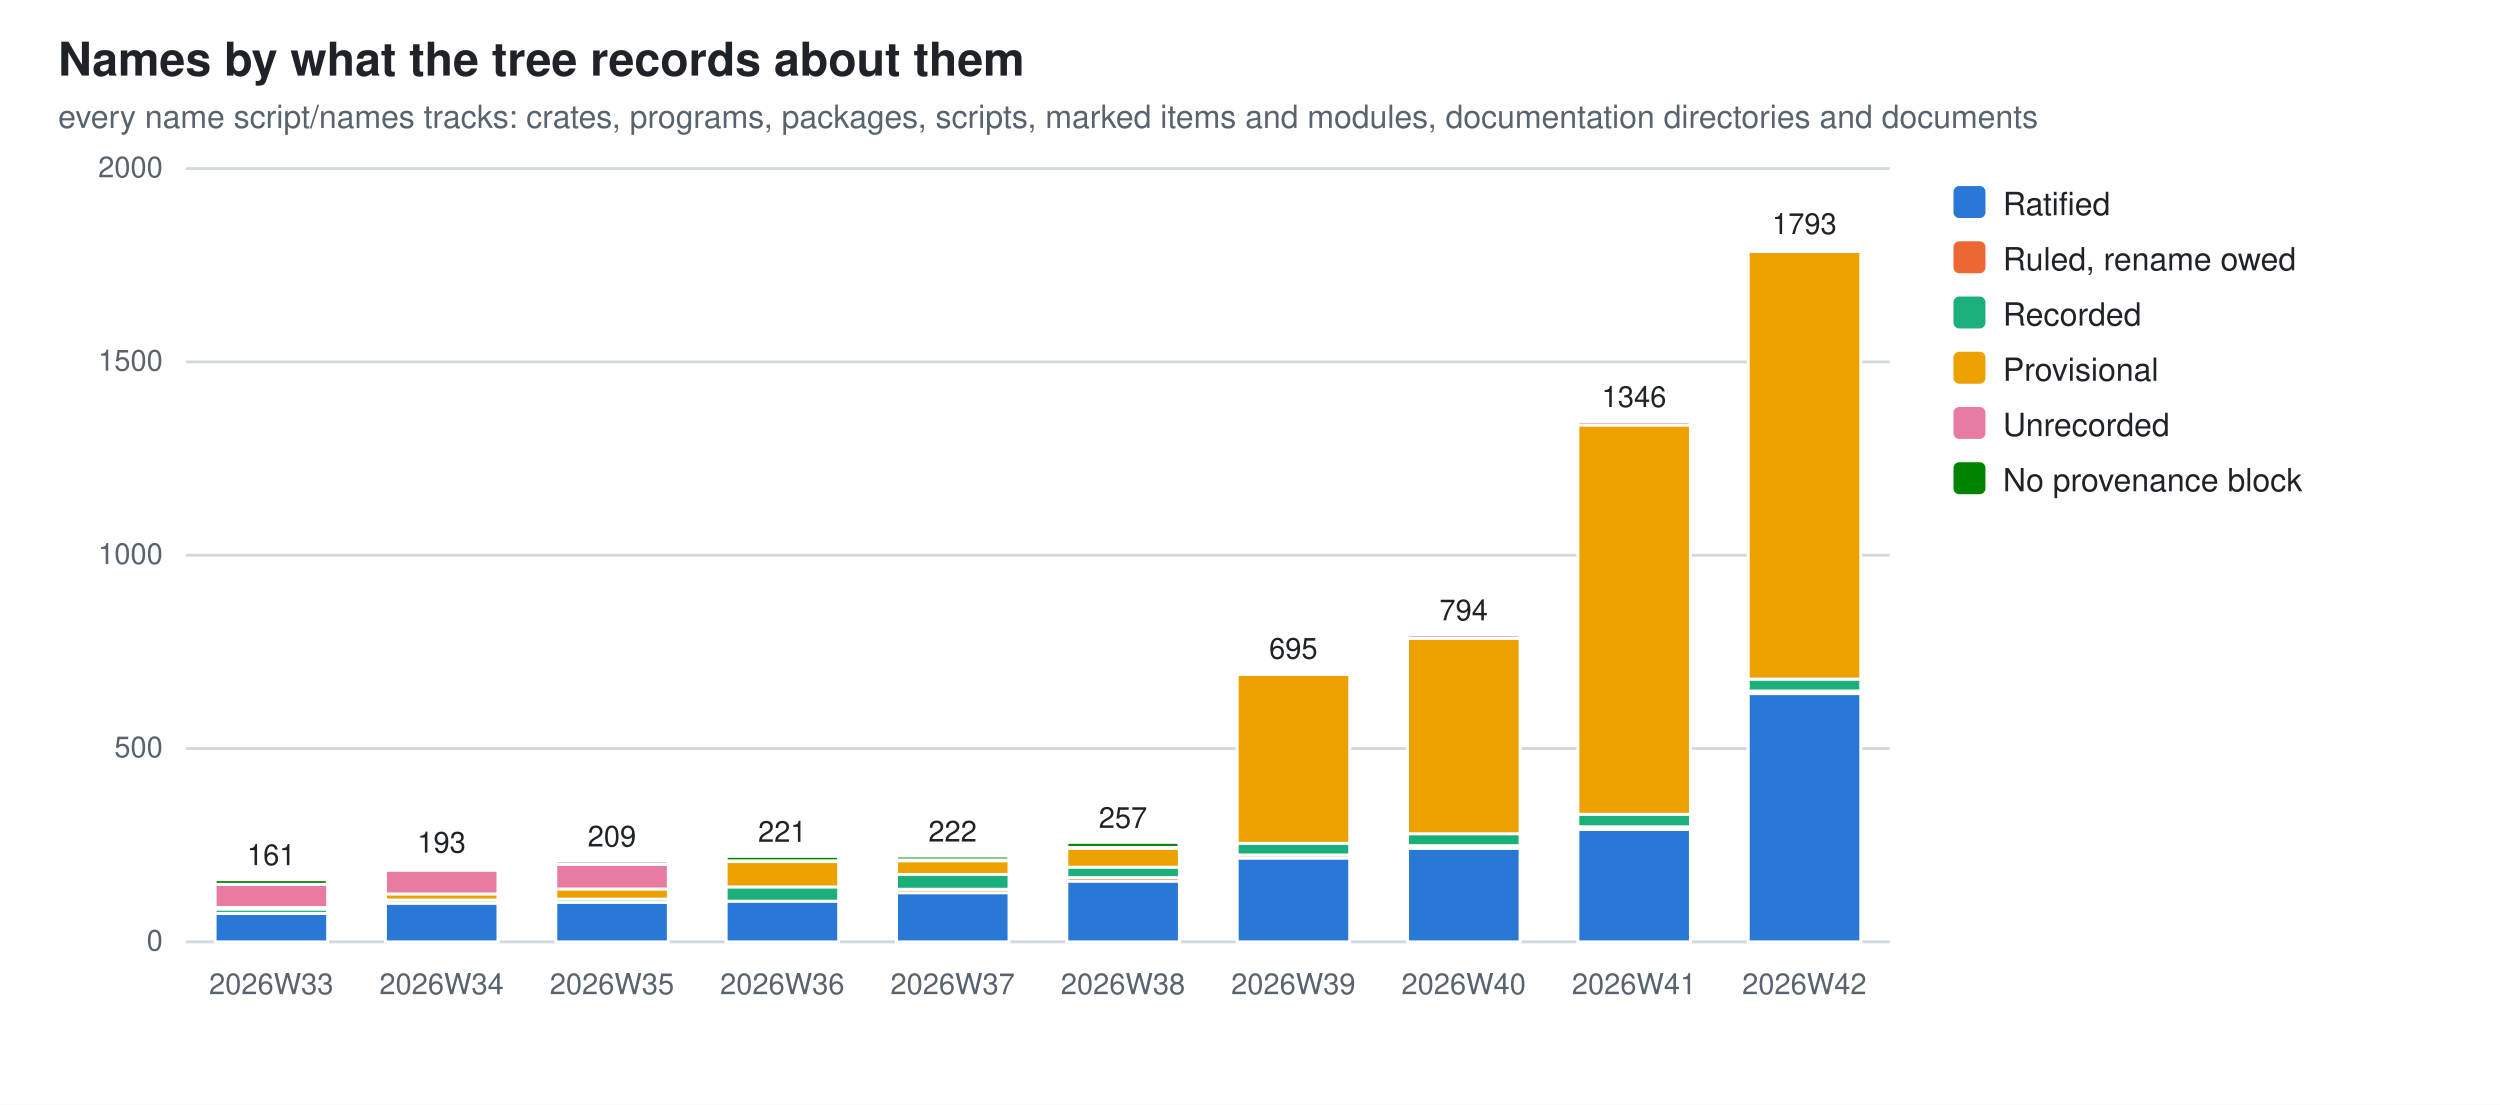
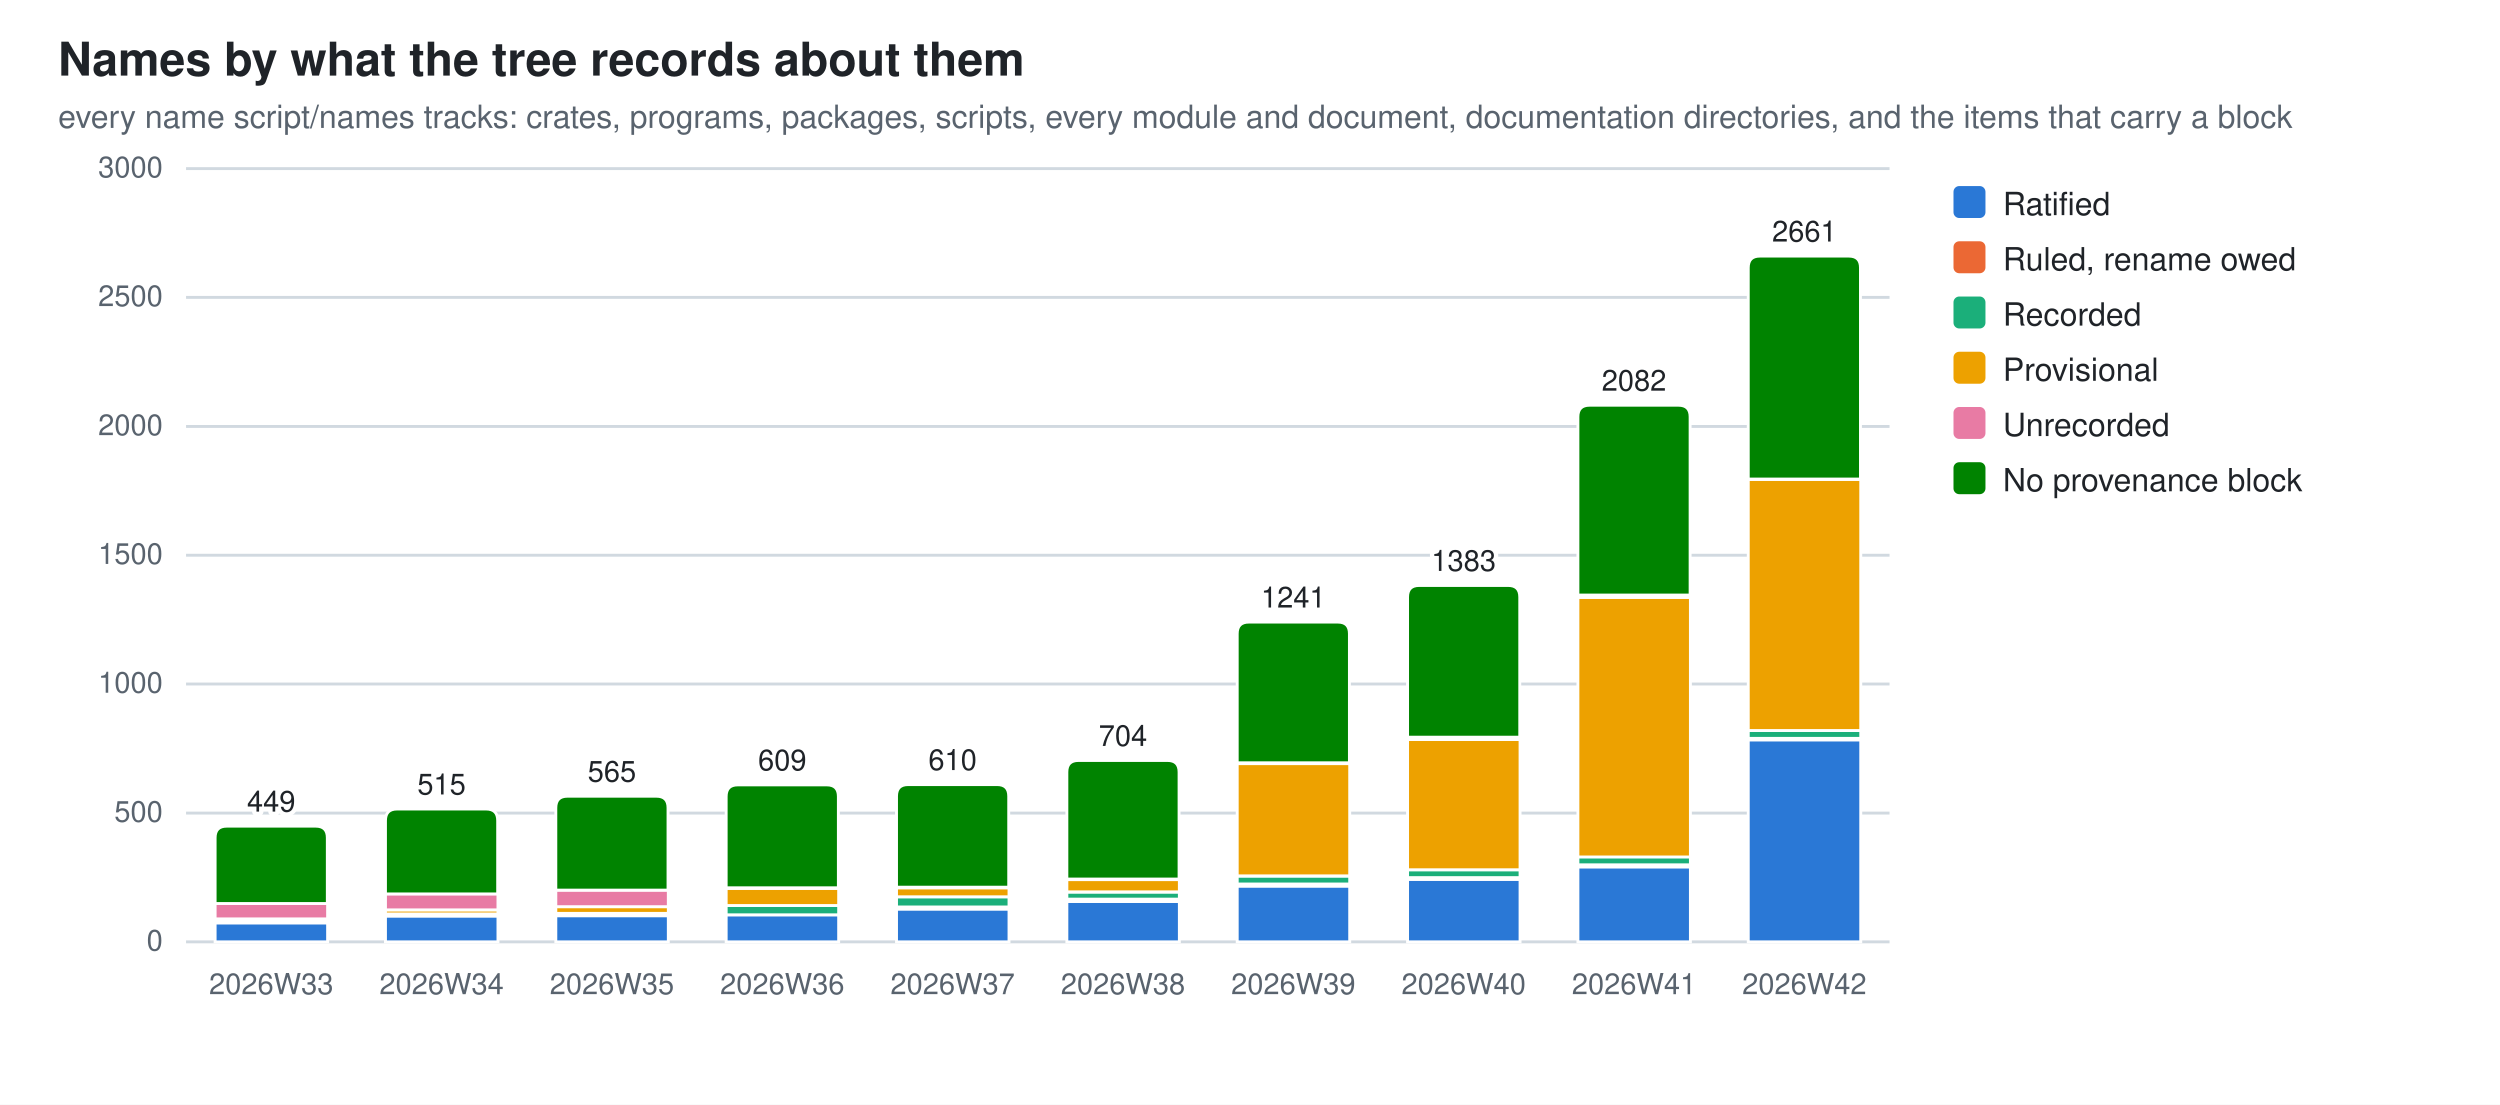
<svg xmlns="http://www.w3.org/2000/svg" width="860" height="380" viewBox="0 0 860 380" role="img" aria-label="Names by what the tree records about them">
  <style>
  .bg{fill:#ffffff} .fg{fill:#1f2328} .mut{fill:#59636e} .grid{stroke:#d1d9e0}
  .seg{stroke:#ffffff;stroke-width:1}
  .val{paint-order:stroke;stroke:#ffffff;stroke-width:3px;stroke-linejoin:round}
  .s0{fill:#2a78d6}  .s1{fill:#eb6834}  .s2{fill:#1baf7a}  .s3{fill:#eda100}  .s4{fill:#e87ba4}  .s5{fill:#008300}
  @media (prefers-color-scheme: dark){
    .bg{fill:#0d1117} .fg{fill:#e6edf3} .mut{fill:#9198a1} .grid{stroke:#30363d}
    .seg{stroke:#0d1117} .val{stroke:#0d1117} .s0{fill:#3987e5} .s1{fill:#d95926} .s2{fill:#199e70} .s3{fill:#c98500} .s4{fill:#d55181} .s5{fill:#008300}}
  text{font-family:-apple-system,BlinkMacSystemFont,"Segoe UI",Helvetica,Arial,sans-serif}
</style>
  <rect class="bg" width="860" height="380" />
  <text class="fg" x="20" y="26" font-size="16" font-weight="600">Names by what the tree records about them</text>
-   <text class="mut" x="20" y="44" font-size="11">every name script/names tracks: crates, programs, packages, scripts, marked items and modules, documentation directories and documents</text>
+   <text class="mut" x="20" y="44" font-size="11">every name script/names tracks: crates, programs, packages, scripts, every module and document, documentation directories, and the items that carry a block</text>
  <line class="grid" x1="64" y1="324.0" x2="650.0" y2="324.0" stroke-width="1" />
  <text class="mut" x="56" y="327.0" font-size="10" text-anchor="end">0</text>
-   <line class="grid" x1="64" y1="257.5" x2="650.0" y2="257.5" stroke-width="1" />
-   <text class="mut" x="56" y="260.5" font-size="10" text-anchor="end">500</text>
+   <line class="grid" x1="64" y1="279.7" x2="650.0" y2="279.7" stroke-width="1" />
+   <text class="mut" x="56" y="282.7" font-size="10" text-anchor="end">500</text>
+   <line class="grid" x1="64" y1="235.3" x2="650.0" y2="235.3" stroke-width="1" />
+   <text class="mut" x="56" y="238.3" font-size="10" text-anchor="end">1000</text>
  <line class="grid" x1="64" y1="191.0" x2="650.0" y2="191.0" stroke-width="1" />
-   <text class="mut" x="56" y="194.0" font-size="10" text-anchor="end">1000</text>
-   <line class="grid" x1="64" y1="124.5" x2="650.0" y2="124.5" stroke-width="1" />
-   <text class="mut" x="56" y="127.5" font-size="10" text-anchor="end">1500</text>
+   <text class="mut" x="56" y="194.0" font-size="10" text-anchor="end">1500</text>
+   <line class="grid" x1="64" y1="146.7" x2="650.0" y2="146.7" stroke-width="1" />
+   <text class="mut" x="56" y="149.7" font-size="10" text-anchor="end">2000</text>
+   <line class="grid" x1="64" y1="102.3" x2="650.0" y2="102.3" stroke-width="1" />
+   <text class="mut" x="56" y="105.3" font-size="10" text-anchor="end">2500</text>
  <line class="grid" x1="64" y1="58.0" x2="650.0" y2="58.0" stroke-width="1" />
-   <text class="mut" x="56" y="61.0" font-size="10" text-anchor="end">2000</text>
-   <rect class="seg s0" x="74.0" y="314.2" width="38.7" height="9.8" />
-   <rect class="seg s2" x="74.0" y="312.7" width="38.7" height="1.5" />
-   <rect class="seg s3" x="74.0" y="312.2" width="38.7" height="0.5" />
-   <rect class="seg s4" x="74.0" y="304.2" width="38.7" height="8.0" />
-   <path class="seg s5" d="M74.0,304.2 V303.4 Q74.0,302.6 74.8,302.6 H111.8 Q112.6,302.6 112.6,303.4 V304.2 Z" />
+   <text class="mut" x="56" y="61.0" font-size="10" text-anchor="end">3000</text>
+   <rect class="seg s0" x="74.0" y="317.4" width="38.7" height="6.6" />
+   <rect class="seg s2" x="74.0" y="316.5" width="38.7" height="1.0" />
+   <rect class="seg s3" x="74.0" y="316.1" width="38.7" height="0.4" />
+   <rect class="seg s4" x="74.0" y="310.8" width="38.7" height="5.3" />
+   <path class="seg s5" d="M74.0,310.8 V288.2 Q74.0,284.2 78.0,284.2 H108.6 Q112.6,284.2 112.6,288.2 V310.8 Z" />
  <text class="mut" x="93.3" y="342" font-size="10" text-anchor="middle">2026W33</text>
-   <text class="fg val" x="93.3" y="297.6" font-size="10" text-anchor="middle">161</text>
-   <rect class="seg s0" x="132.6" y="310.7" width="38.7" height="13.3" />
-   <rect class="seg s2" x="132.6" y="309.6" width="38.7" height="1.1" />
-   <rect class="seg s3" x="132.6" y="307.5" width="38.7" height="2.1" />
-   <rect class="seg s4" x="132.6" y="299.3" width="38.7" height="8.2" />
-   <path class="seg s5" d="M132.6,299.3 V298.8 Q132.6,298.3 133.0,298.3 H170.8 Q171.2,298.3 171.2,298.8 V299.3 Z" />
+   <text class="fg val" x="93.3" y="279.2" font-size="10" text-anchor="middle">449</text>
+   <rect class="seg s0" x="132.6" y="315.1" width="38.7" height="8.9" />
+   <rect class="seg s2" x="132.6" y="314.4" width="38.7" height="0.7" />
+   <rect class="seg s3" x="132.6" y="313.0" width="38.7" height="1.4" />
+   <rect class="seg s4" x="132.6" y="307.5" width="38.7" height="5.5" />
+   <path class="seg s5" d="M132.6,307.5 V282.3 Q132.6,278.3 136.6,278.3 H167.2 Q171.2,278.3 171.2,282.3 V307.5 Z" />
  <text class="mut" x="151.9" y="342" font-size="10" text-anchor="middle">2026W34</text>
-   <text class="fg val" x="151.9" y="293.3" font-size="10" text-anchor="middle">193</text>
-   <rect class="seg s0" x="191.2" y="310.4" width="38.7" height="13.6" />
-   <rect class="seg s2" x="191.2" y="309.2" width="38.7" height="1.2" />
-   <rect class="seg s3" x="191.2" y="305.8" width="38.7" height="3.5" />
-   <rect class="seg s4" x="191.2" y="297.3" width="38.7" height="8.5" />
-   <path class="seg s5" d="M191.2,297.3 V296.7 Q191.2,296.2 191.7,296.2 H229.3 Q229.8,296.2 229.8,296.7 V297.3 Z" />
+   <text class="fg val" x="151.9" y="273.3" font-size="10" text-anchor="middle">515</text>
+   <rect class="seg s0" x="191.2" y="315.0" width="38.7" height="9.0" />
+   <rect class="seg s2" x="191.2" y="314.2" width="38.7" height="0.8" />
+   <rect class="seg s3" x="191.2" y="311.9" width="38.7" height="2.3" />
+   <rect class="seg s4" x="191.2" y="306.2" width="38.7" height="5.7" />
+   <path class="seg s5" d="M191.2,306.2 V277.9 Q191.2,273.9 195.2,273.9 H225.8 Q229.8,273.9 229.8,277.9 V306.2 Z" />
  <text class="mut" x="210.5" y="342" font-size="10" text-anchor="middle">2026W35</text>
-   <text class="fg val" x="210.5" y="291.2" font-size="10" text-anchor="middle">209</text>
-   <rect class="seg s0" x="249.8" y="310.0" width="38.7" height="14.0" />
-   <rect class="seg s2" x="249.8" y="305.1" width="38.7" height="4.9" />
-   <rect class="seg s3" x="249.8" y="296.3" width="38.7" height="8.8" />
-   <rect class="seg s4" x="249.8" y="296.1" width="38.7" height="0.3" />
-   <path class="seg s5" d="M249.8,296.1 V295.3 Q249.8,294.6 250.5,294.6 H287.7 Q288.4,294.6 288.4,295.3 V296.1 Z" />
+   <text class="fg val" x="210.5" y="268.9" font-size="10" text-anchor="middle">565</text>
+   <rect class="seg s0" x="249.8" y="314.7" width="38.7" height="9.3" />
+   <rect class="seg s2" x="249.8" y="311.4" width="38.7" height="3.3" />
+   <rect class="seg s3" x="249.8" y="305.6" width="38.7" height="5.9" />
+   <rect class="seg s4" x="249.8" y="305.4" width="38.7" height="0.2" />
+   <path class="seg s5" d="M249.8,305.4 V274.0 Q249.8,270.0 253.8,270.0 H284.4 Q288.4,270.0 288.4,274.0 V305.4 Z" />
  <text class="mut" x="269.1" y="342" font-size="10" text-anchor="middle">2026W36</text>
-   <text class="fg val" x="269.1" y="289.6" font-size="10" text-anchor="middle">221</text>
-   <rect class="seg s0" x="308.4" y="307.1" width="38.7" height="16.9" />
-   <rect class="seg s1" x="308.4" y="305.9" width="38.7" height="1.2" />
-   <rect class="seg s2" x="308.4" y="300.7" width="38.7" height="5.2" />
-   <rect class="seg s3" x="308.4" y="296.1" width="38.7" height="4.7" />
-   <rect class="seg s4" x="308.4" y="295.8" width="38.7" height="0.3" />
-   <path class="seg s5" d="M308.4,295.8 V295.1 Q308.4,294.5 309.0,294.5 H346.4 Q347.0,294.5 347.0,295.1 V295.8 Z" />
+   <text class="fg val" x="269.1" y="265.0" font-size="10" text-anchor="middle">609</text>
+   <rect class="seg s0" x="308.4" y="312.7" width="38.7" height="11.3" />
+   <rect class="seg s1" x="308.4" y="311.9" width="38.7" height="0.8" />
+   <rect class="seg s2" x="308.4" y="308.5" width="38.7" height="3.5" />
+   <rect class="seg s3" x="308.4" y="305.4" width="38.7" height="3.1" />
+   <rect class="seg s4" x="308.4" y="305.2" width="38.7" height="0.2" />
+   <path class="seg s5" d="M308.4,305.2 V273.9 Q308.4,269.9 312.4,269.9 H343.0 Q347.0,269.9 347.0,273.9 V305.2 Z" />
  <text class="mut" x="327.7" y="342" font-size="10" text-anchor="middle">2026W37</text>
-   <text class="fg val" x="327.7" y="289.5" font-size="10" text-anchor="middle">222</text>
-   <rect class="seg s0" x="367.0" y="303.1" width="38.7" height="20.9" />
-   <rect class="seg s1" x="367.0" y="301.9" width="38.7" height="1.2" />
-   <rect class="seg s2" x="367.0" y="298.3" width="38.7" height="3.6" />
-   <rect class="seg s3" x="367.0" y="291.8" width="38.7" height="6.5" />
-   <rect class="seg s4" x="367.0" y="291.5" width="38.7" height="0.3" />
-   <path class="seg s5" d="M367.0,291.5 V290.7 Q367.0,289.8 367.8,289.8 H404.8 Q405.6,289.8 405.6,290.7 V291.5 Z" />
+   <text class="fg val" x="327.7" y="264.9" font-size="10" text-anchor="middle">610</text>
+   <rect class="seg s0" x="367.0" y="310.1" width="38.7" height="13.9" />
+   <rect class="seg s1" x="367.0" y="309.3" width="38.7" height="0.8" />
+   <rect class="seg s2" x="367.0" y="306.9" width="38.7" height="2.4" />
+   <rect class="seg s3" x="367.0" y="302.5" width="38.7" height="4.3" />
+   <rect class="seg s4" x="367.0" y="302.4" width="38.7" height="0.2" />
+   <path class="seg s5" d="M367.0,302.4 V265.6 Q367.0,261.6 371.0,261.6 H401.6 Q405.6,261.6 405.6,265.6 V302.4 Z" />
  <text class="mut" x="386.3" y="342" font-size="10" text-anchor="middle">2026W38</text>
-   <text class="fg val" x="386.3" y="284.8" font-size="10" text-anchor="middle">257</text>
-   <rect class="seg s0" x="425.6" y="295.1" width="38.7" height="28.9" />
-   <rect class="seg s1" x="425.6" y="294.1" width="38.7" height="1.1" />
-   <rect class="seg s2" x="425.6" y="290.1" width="38.7" height="4.0" />
-   <rect class="seg s3" x="425.6" y="232.0" width="38.7" height="58.1" />
-   <path class="seg s4" d="M425.6,232.0 V231.8 Q425.6,231.6 425.8,231.6 H464.0 Q464.2,231.6 464.2,231.8 V232.0 Z" />
+   <text class="fg val" x="386.3" y="256.6" font-size="10" text-anchor="middle">704</text>
+   <rect class="seg s0" x="425.6" y="304.8" width="38.7" height="19.2" />
+   <rect class="seg s1" x="425.6" y="304.1" width="38.7" height="0.7" />
+   <rect class="seg s2" x="425.6" y="301.4" width="38.7" height="2.7" />
+   <rect class="seg s3" x="425.6" y="262.6" width="38.7" height="38.7" />
+   <rect class="seg s4" x="425.6" y="262.4" width="38.7" height="0.3" />
+   <path class="seg s5" d="M425.6,262.4 V218.0 Q425.6,214.0 429.6,214.0 H460.2 Q464.2,214.0 464.2,218.0 V262.4 Z" />
  <text class="mut" x="444.9" y="342" font-size="10" text-anchor="middle">2026W39</text>
-   <text class="fg val" x="444.9" y="226.6" font-size="10" text-anchor="middle">695</text>
-   <rect class="seg s0" x="484.2" y="291.8" width="38.7" height="32.2" />
-   <rect class="seg s1" x="484.2" y="290.9" width="38.7" height="0.9" />
-   <rect class="seg s2" x="484.2" y="286.8" width="38.7" height="4.1" />
-   <rect class="seg s3" x="484.2" y="219.6" width="38.7" height="67.2" />
-   <path class="seg s4" d="M484.2,219.6 V219.0 Q484.2,218.4 484.8,218.4 H522.2 Q522.8,218.4 522.8,219.0 V219.6 Z" />
+   <text class="fg val" x="444.9" y="209.0" font-size="10" text-anchor="middle">1241</text>
+   <rect class="seg s0" x="484.2" y="302.5" width="38.7" height="21.5" />
+   <rect class="seg s1" x="484.2" y="301.9" width="38.7" height="0.6" />
+   <rect class="seg s2" x="484.2" y="299.2" width="38.7" height="2.7" />
+   <rect class="seg s3" x="484.2" y="254.4" width="38.7" height="44.8" />
+   <rect class="seg s4" x="484.2" y="253.6" width="38.7" height="0.8" />
+   <path class="seg s5" d="M484.2,253.6 V205.4 Q484.2,201.4 488.2,201.4 H518.8 Q522.8,201.4 522.8,205.4 V253.6 Z" />
  <text class="mut" x="503.5" y="342" font-size="10" text-anchor="middle">2026W40</text>
-   <text class="fg val" x="503.5" y="213.4" font-size="10" text-anchor="middle">794</text>
-   <rect class="seg s0" x="542.8" y="285.3" width="38.7" height="38.7" />
-   <rect class="seg s1" x="542.8" y="284.4" width="38.7" height="0.9" />
-   <rect class="seg s2" x="542.8" y="280.1" width="38.7" height="4.3" />
-   <rect class="seg s3" x="542.8" y="146.2" width="38.7" height="133.9" />
-   <path class="seg s4" d="M542.8,146.2 V145.6 Q542.8,145.0 543.4,145.0 H580.8 Q581.4,145.0 581.4,145.6 V146.2 Z" />
+   <text class="fg val" x="503.5" y="196.4" font-size="10" text-anchor="middle">1383</text>
+   <rect class="seg s0" x="542.8" y="298.2" width="38.7" height="25.8" />
+   <rect class="seg s1" x="542.8" y="297.6" width="38.7" height="0.6" />
+   <rect class="seg s2" x="542.8" y="294.7" width="38.7" height="2.8" />
+   <rect class="seg s3" x="542.8" y="205.5" width="38.7" height="89.3" />
+   <rect class="seg s4" x="542.8" y="204.7" width="38.7" height="0.8" />
+   <path class="seg s5" d="M542.8,204.7 V143.4 Q542.8,139.4 546.8,139.4 H577.4 Q581.4,139.4 581.4,143.4 V204.7 Z" />
  <text class="mut" x="562.1" y="342" font-size="10" text-anchor="middle">2026W41</text>
-   <text class="fg val" x="562.1" y="140.0" font-size="10" text-anchor="middle">1346</text>
-   <rect class="seg s0" x="601.4" y="238.6" width="38.7" height="85.4" />
-   <rect class="seg s1" x="601.4" y="237.7" width="38.7" height="0.9" />
-   <rect class="seg s2" x="601.4" y="233.6" width="38.7" height="4.1" />
-   <rect class="seg s3" x="601.4" y="86.5" width="38.7" height="147.1" />
-   <path class="seg s4" d="M601.4,86.5 V86.0 Q601.4,85.5 601.8,85.5 H639.6 Q640.0,85.5 640.0,86.0 V86.5 Z" />
+   <text class="fg val" x="562.1" y="134.4" font-size="10" text-anchor="middle">2082</text>
+   <rect class="seg s0" x="601.4" y="254.5" width="38.7" height="69.5" />
+   <rect class="seg s1" x="601.4" y="254.0" width="38.7" height="0.5" />
+   <rect class="seg s2" x="601.4" y="251.3" width="38.7" height="2.7" />
+   <rect class="seg s3" x="601.4" y="164.9" width="38.7" height="86.4" />
+   <rect class="seg s4" x="601.4" y="164.8" width="38.7" height="0.1" />
+   <path class="seg s5" d="M601.4,164.8 V92.1 Q601.4,88.1 605.4,88.1 H636.0 Q640.0,88.1 640.0,92.1 V164.8 Z" />
  <text class="mut" x="620.7" y="342" font-size="10" text-anchor="middle">2026W42</text>
-   <text class="fg val" x="620.7" y="80.5" font-size="10" text-anchor="middle">1793</text>
+   <text class="fg val" x="620.7" y="83.1" font-size="10" text-anchor="middle">2661</text>
  <rect class="s0" x="672" y="64" width="11" height="11" rx="2" />
  <text class="fg" y="74" font-size="11">
    <tspan x="689" dy="0">Ratified</tspan>
  </text>
  <rect class="s1" x="672" y="83" width="11" height="11" rx="2" />
  <text class="fg" y="93" font-size="11">
    <tspan x="689" dy="0">Ruled, rename owed</tspan>
  </text>
  <rect class="s2" x="672" y="102" width="11" height="11" rx="2" />
  <text class="fg" y="112" font-size="11">
    <tspan x="689" dy="0">Recorded</tspan>
  </text>
  <rect class="s3" x="672" y="121" width="11" height="11" rx="2" />
  <text class="fg" y="131" font-size="11">
    <tspan x="689" dy="0">Provisional</tspan>
  </text>
  <rect class="s4" x="672" y="140" width="11" height="11" rx="2" />
  <text class="fg" y="150" font-size="11">
    <tspan x="689" dy="0">Unrecorded</tspan>
  </text>
  <rect class="s5" x="672" y="159" width="11" height="11" rx="2" />
  <text class="fg" y="169" font-size="11">
    <tspan x="689" dy="0">No provenance block</tspan>
  </text>
</svg>
